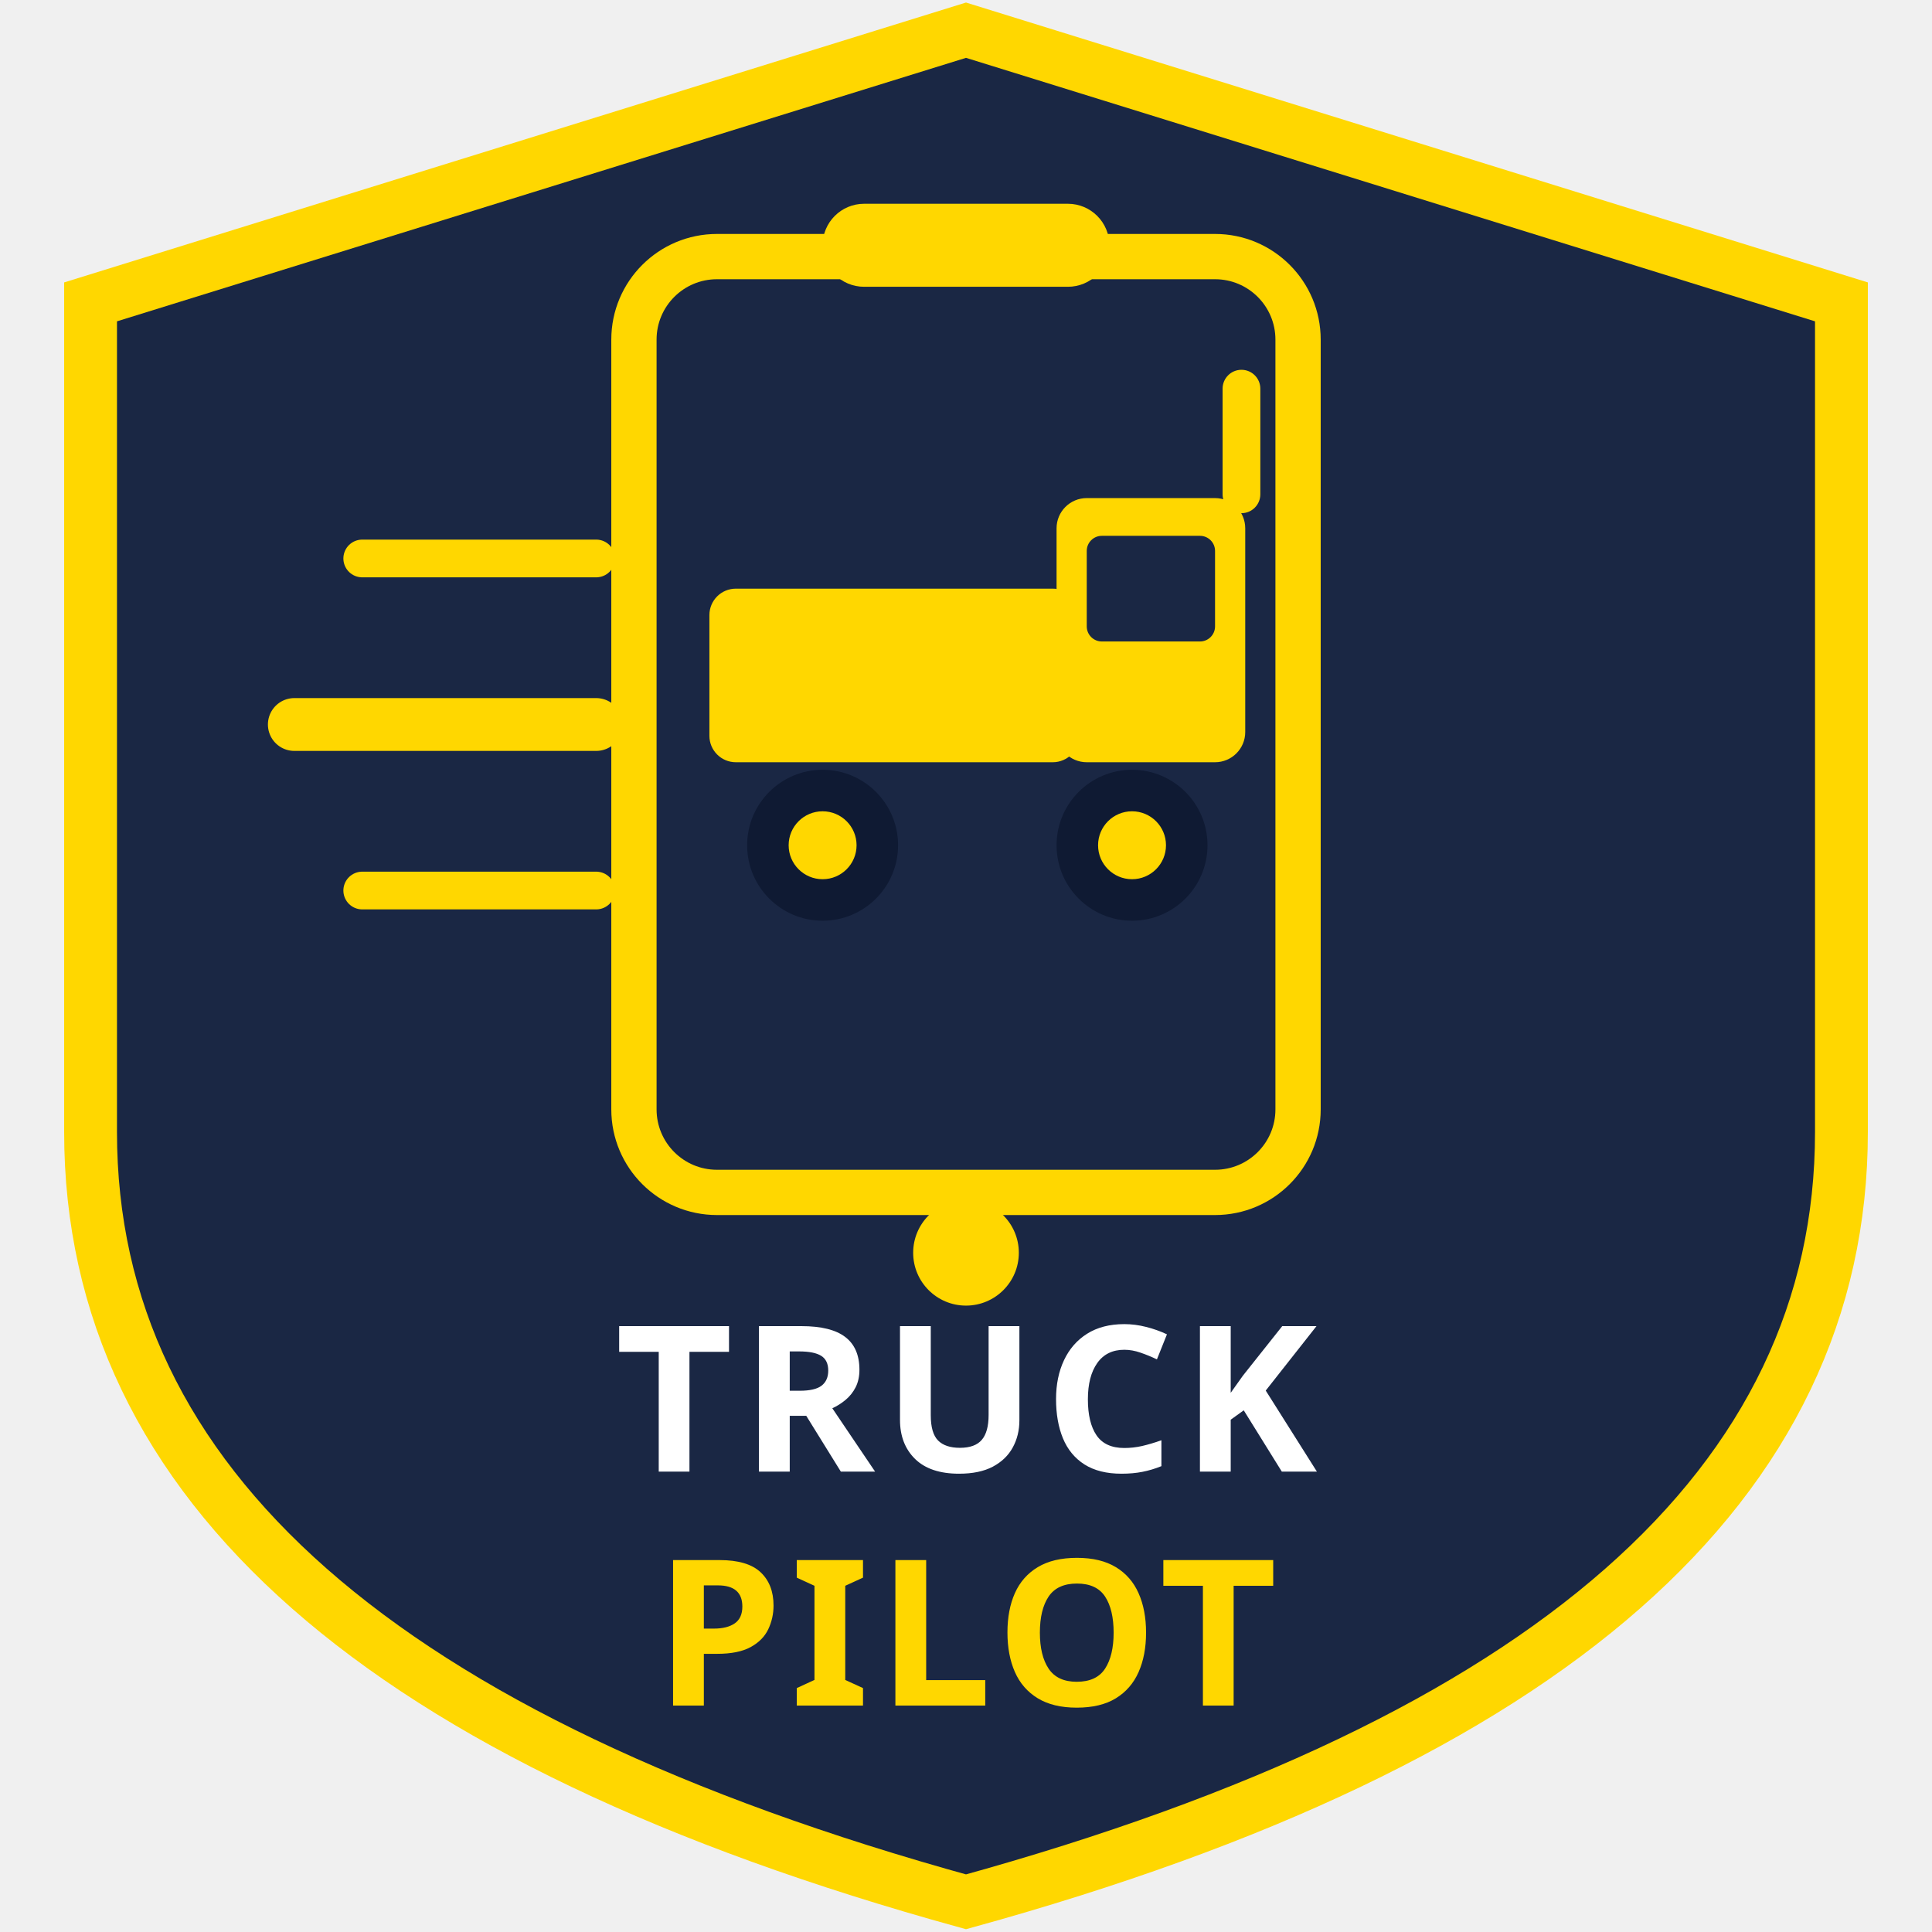
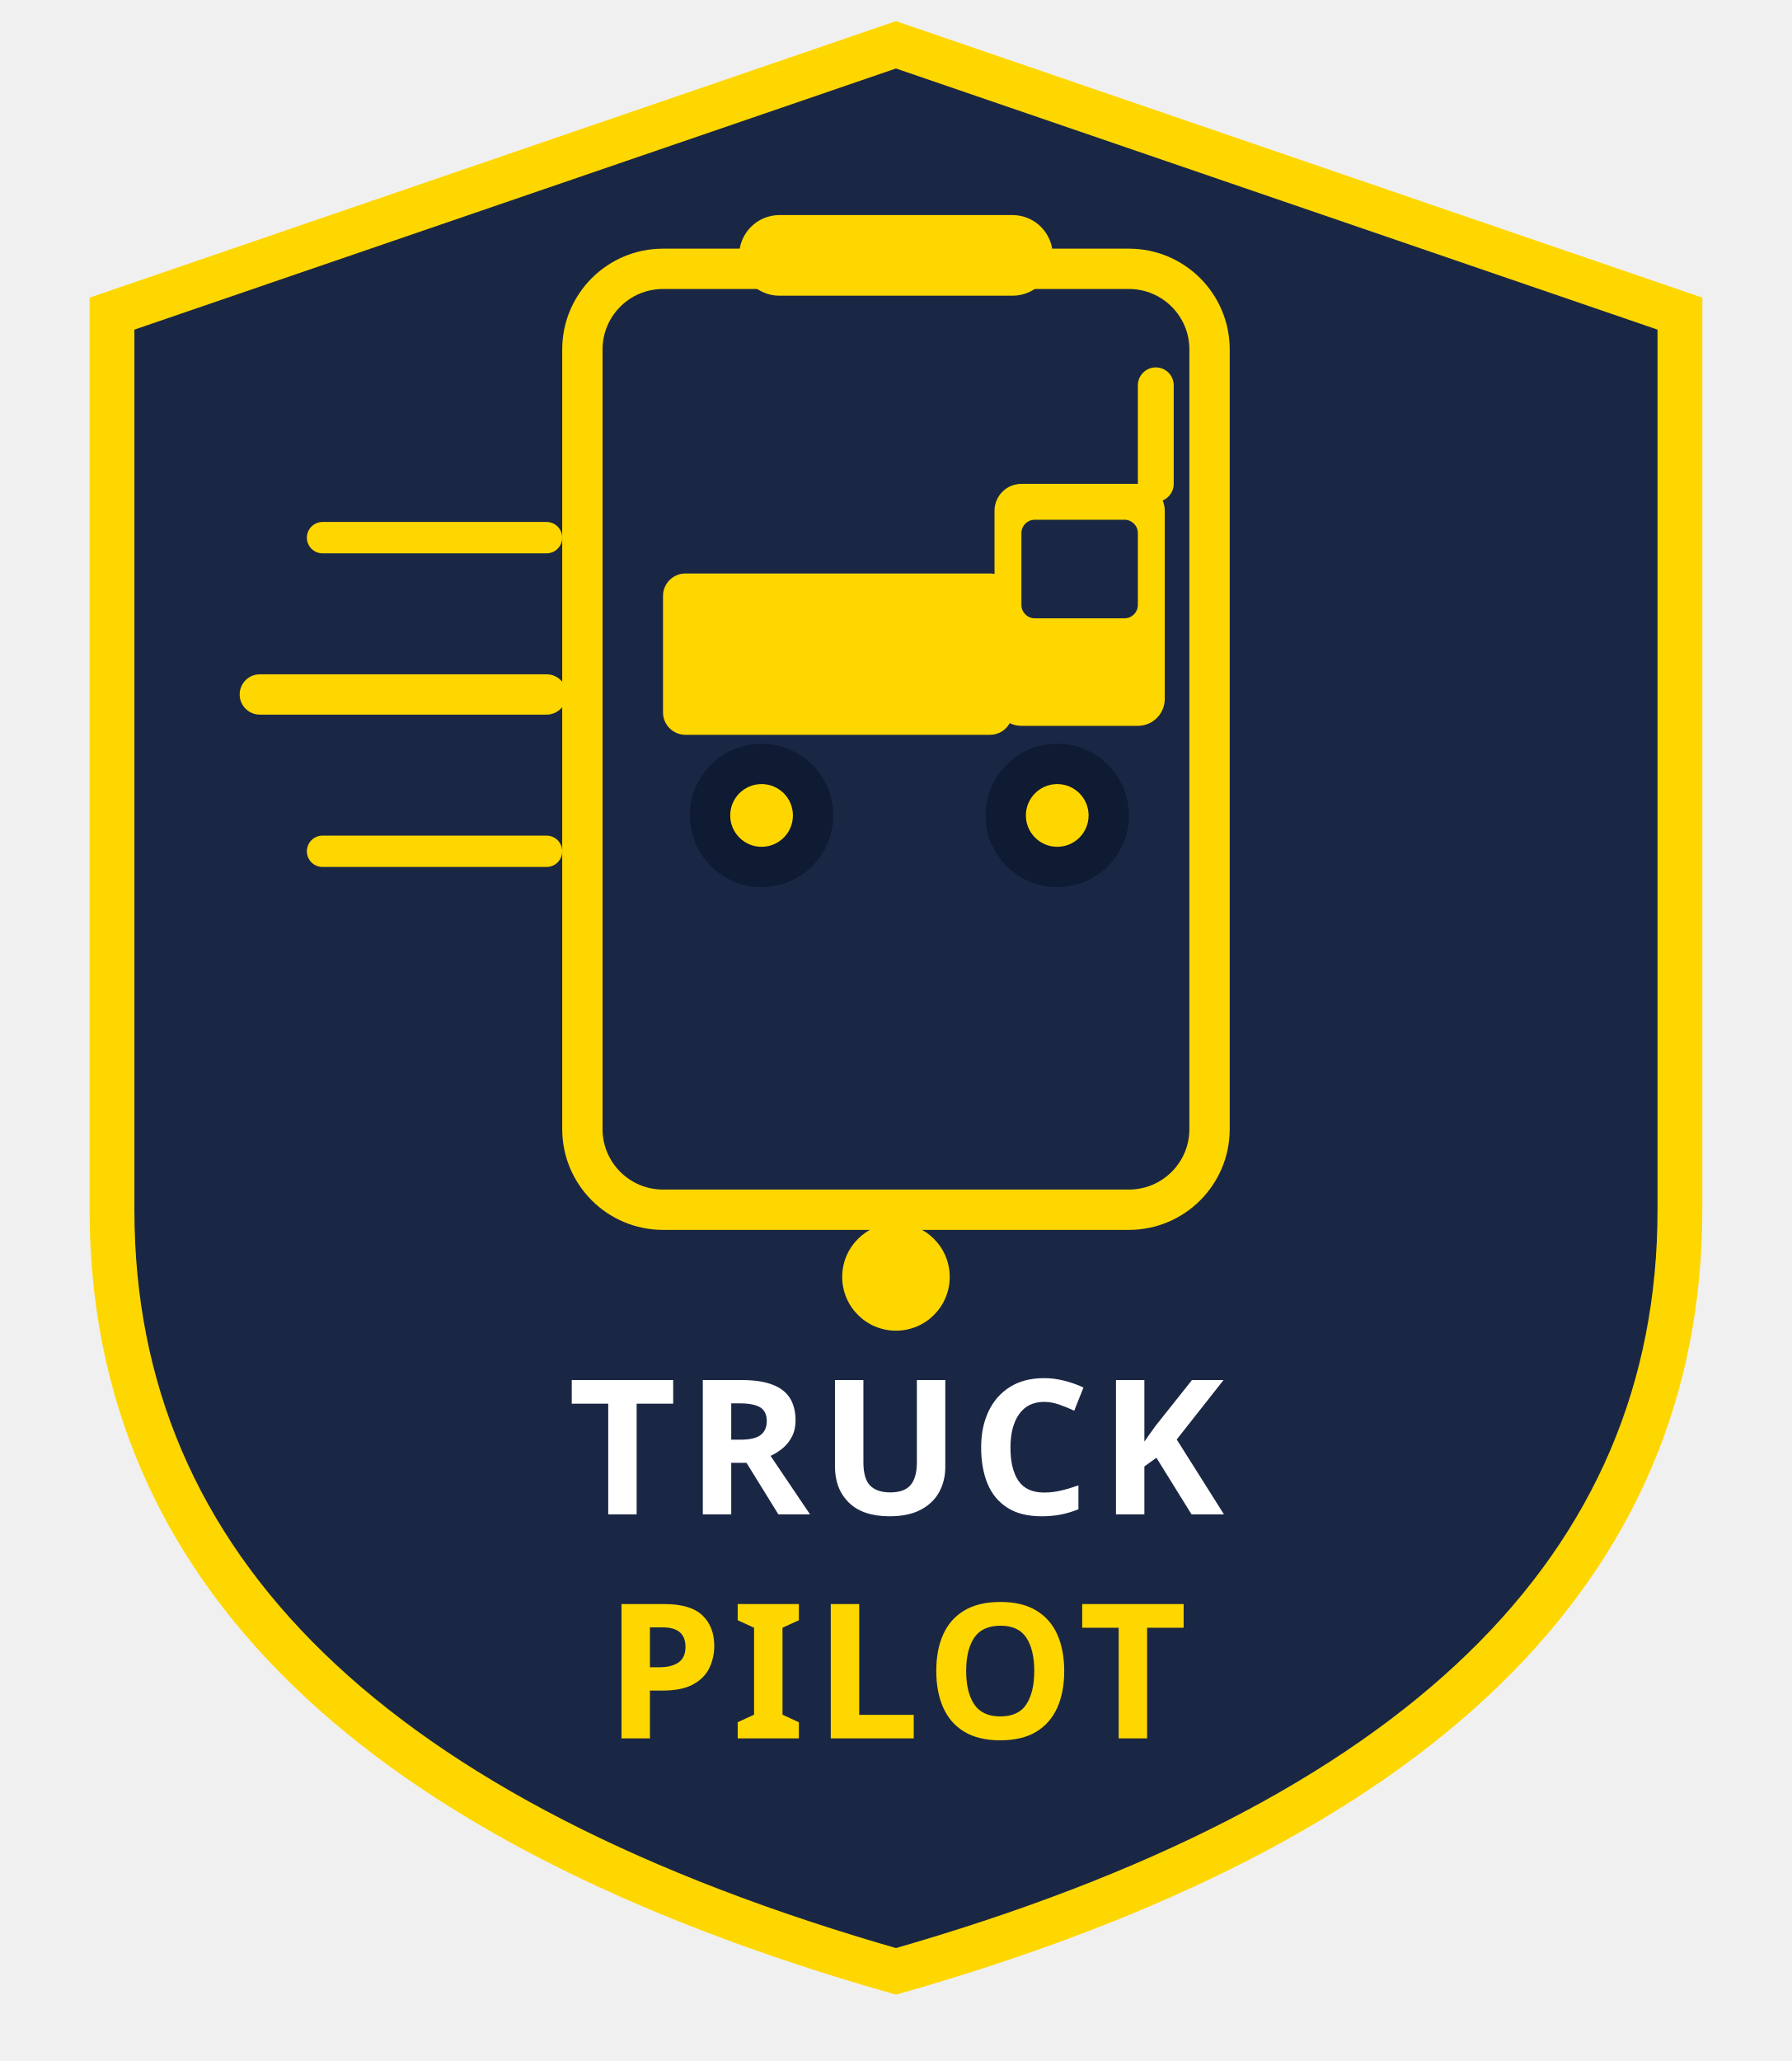
- <svg xmlns="http://www.w3.org/2000/svg" viewBox="0 0 512 512">
-   <path d="M256 8 L488 80 L488 300 Q488 440 256 504 Q24 440 24 300 L24 80 Z" fill="#1a2744" />
-   <path d="M256 8 L488 80 L488 300 Q488 440 256 504 Q24 440 24 300 L24 80 Z" fill="none" stroke="#FFD700" stroke-width="14" />
-   <rect x="168" y="68" width="176" height="248" rx="22" fill="none" stroke="#FFD700" stroke-width="12" />
-   <rect x="218" y="54" width="76" height="22" rx="11" fill="#FFD700" />
-   <circle cx="256" cy="332" r="14" fill="#FFD700" />
-   <line x1="96" y1="148" x2="158" y2="148" stroke="#FFD700" stroke-width="10" stroke-linecap="round" />
-   <line x1="78" y1="192" x2="158" y2="192" stroke="#FFD700" stroke-width="14" stroke-linecap="round" />
-   <line x1="96" y1="236" x2="158" y2="236" stroke="#FFD700" stroke-width="10" stroke-linecap="round" />
-   <rect x="280" y="132" width="50" height="70" rx="8" fill="#FFD700" />
-   <rect x="288" y="142" width="34" height="28" rx="4" fill="#1a2744" />
-   <rect x="188" y="156" width="98" height="46" rx="7" fill="#FFD700" />
-   <circle cx="218" cy="224" r="20" fill="#0f1a33" />
-   <circle cx="218" cy="224" r="9" fill="#FFD700" />
-   <circle cx="300" cy="224" r="20" fill="#0f1a33" />
-   <circle cx="300" cy="224" r="9" fill="#FFD700" />
-   <rect x="324" y="98" width="10" height="38" rx="5" fill="#FFD700" />
-   <text x="256" y="390" font-family="Arial Black, Impact, sans-serif" font-size="54" font-weight="900" fill="#ffffff" text-anchor="middle" letter-spacing="2">TRUCK</text>
-   <text x="256" y="452" font-family="Arial Black, Impact, sans-serif" font-size="54" font-weight="900" fill="#FFD700" text-anchor="middle" letter-spacing="2">PILOT</text>
+ <svg xmlns="http://www.w3.org/2000/svg" viewBox="0 0 400 460">
+   <path d="M200 10 L375 70 L375 270 Q375 390 200 440 Q25 390 25 270 L25 70 Z" fill="#1a2744" />
+   <path d="M200 10 L375 70 L375 270 Q375 390 200 440 Q25 390 25 270 L25 70 Z" fill="none" stroke="#FFD700" stroke-width="10" />
+   <rect x="130" y="60" width="140" height="210" rx="18" fill="none" stroke="#FFD700" stroke-width="9" />
+   <rect x="165" y="48" width="70" height="18" rx="9" fill="#FFD700" />
+   <circle cx="200" cy="285" r="12" fill="#FFD700" />
+   <line x1="72" y1="120" x2="122" y2="120" stroke="#FFD700" stroke-width="7" stroke-linecap="round" />
+   <line x1="58" y1="155" x2="122" y2="155" stroke="#FFD700" stroke-width="9" stroke-linecap="round" />
+   <line x1="72" y1="190" x2="122" y2="190" stroke="#FFD700" stroke-width="7" stroke-linecap="round" />
+   <rect x="222" y="108" width="38" height="54" rx="6" fill="#FFD700" />
+   <rect x="228" y="116" width="26" height="22" rx="3" fill="#1a2744" />
+   <rect x="148" y="128" width="78" height="36" rx="5" fill="#FFD700" />
+   <circle cx="170" cy="182" r="16" fill="#0f1a33" />
+   <circle cx="170" cy="182" r="7" fill="#FFD700" />
+   <circle cx="236" cy="182" r="16" fill="#0f1a33" />
+   <circle cx="236" cy="182" r="7" fill="#FFD700" />
+   <rect x="254" y="82" width="8" height="30" rx="4" fill="#FFD700" />
+   <text x="200" y="338" font-family="Arial Black, sans-serif" font-size="42" font-weight="900" fill="#ffffff" text-anchor="middle" letter-spacing="2">TRUCK</text>
+   <text x="200" y="388" font-family="Arial Black, sans-serif" font-size="42" font-weight="900" fill="#FFD700" text-anchor="middle" letter-spacing="2">PILOT</text>
</svg>
